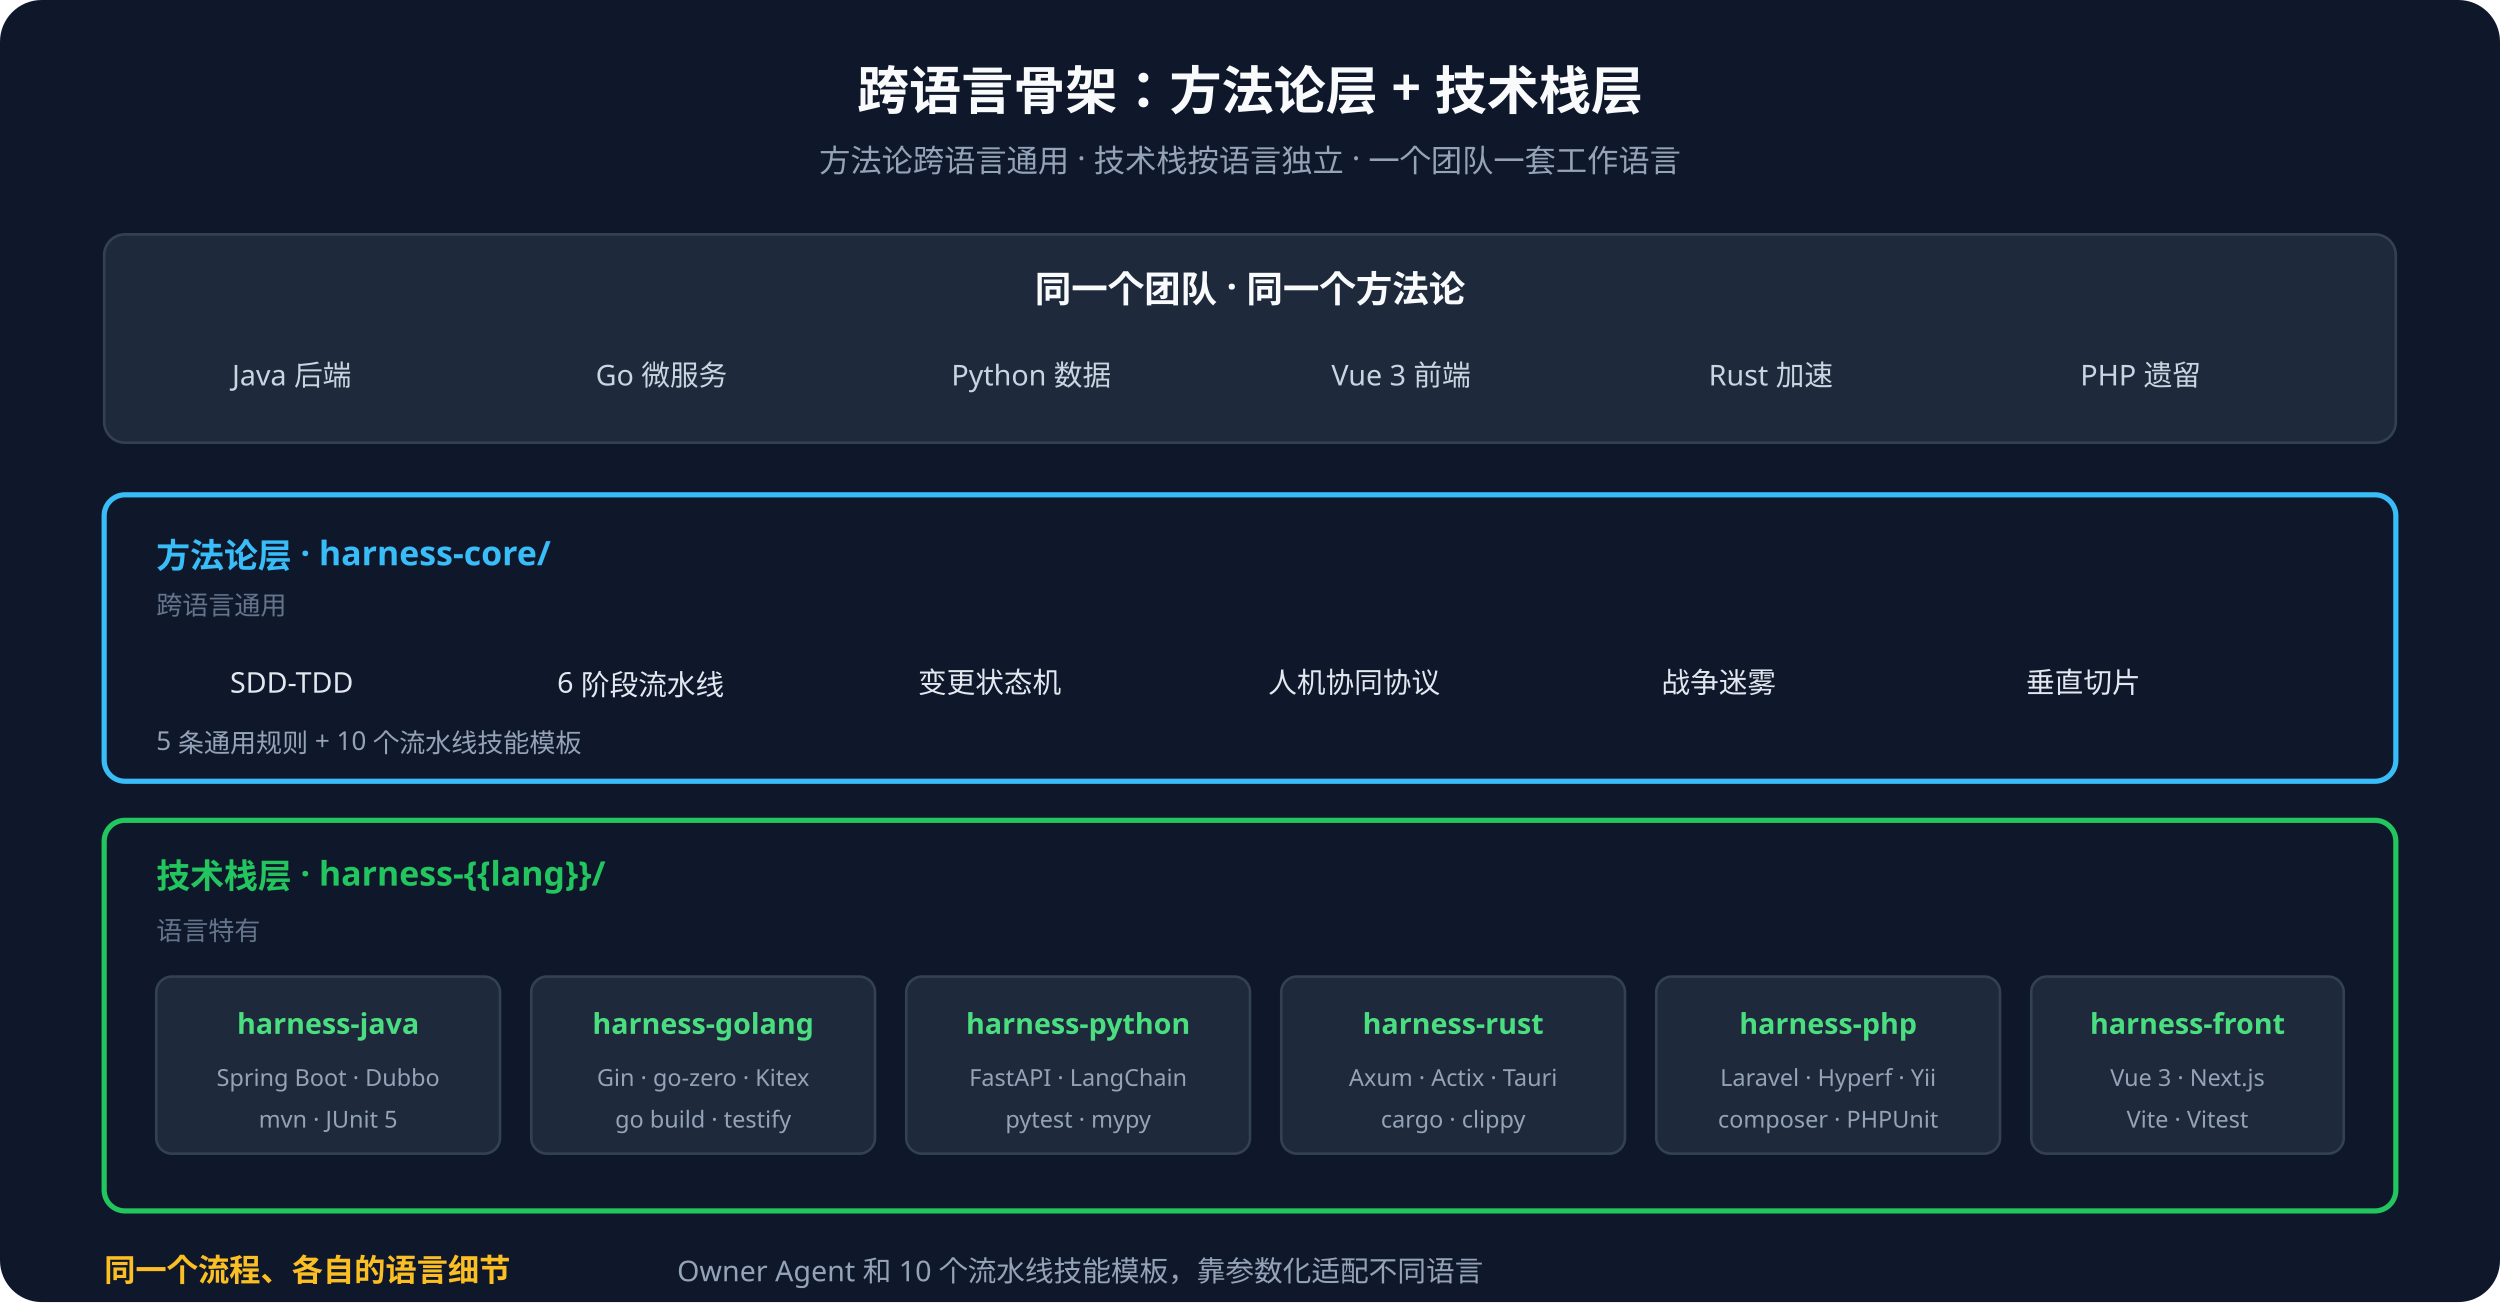
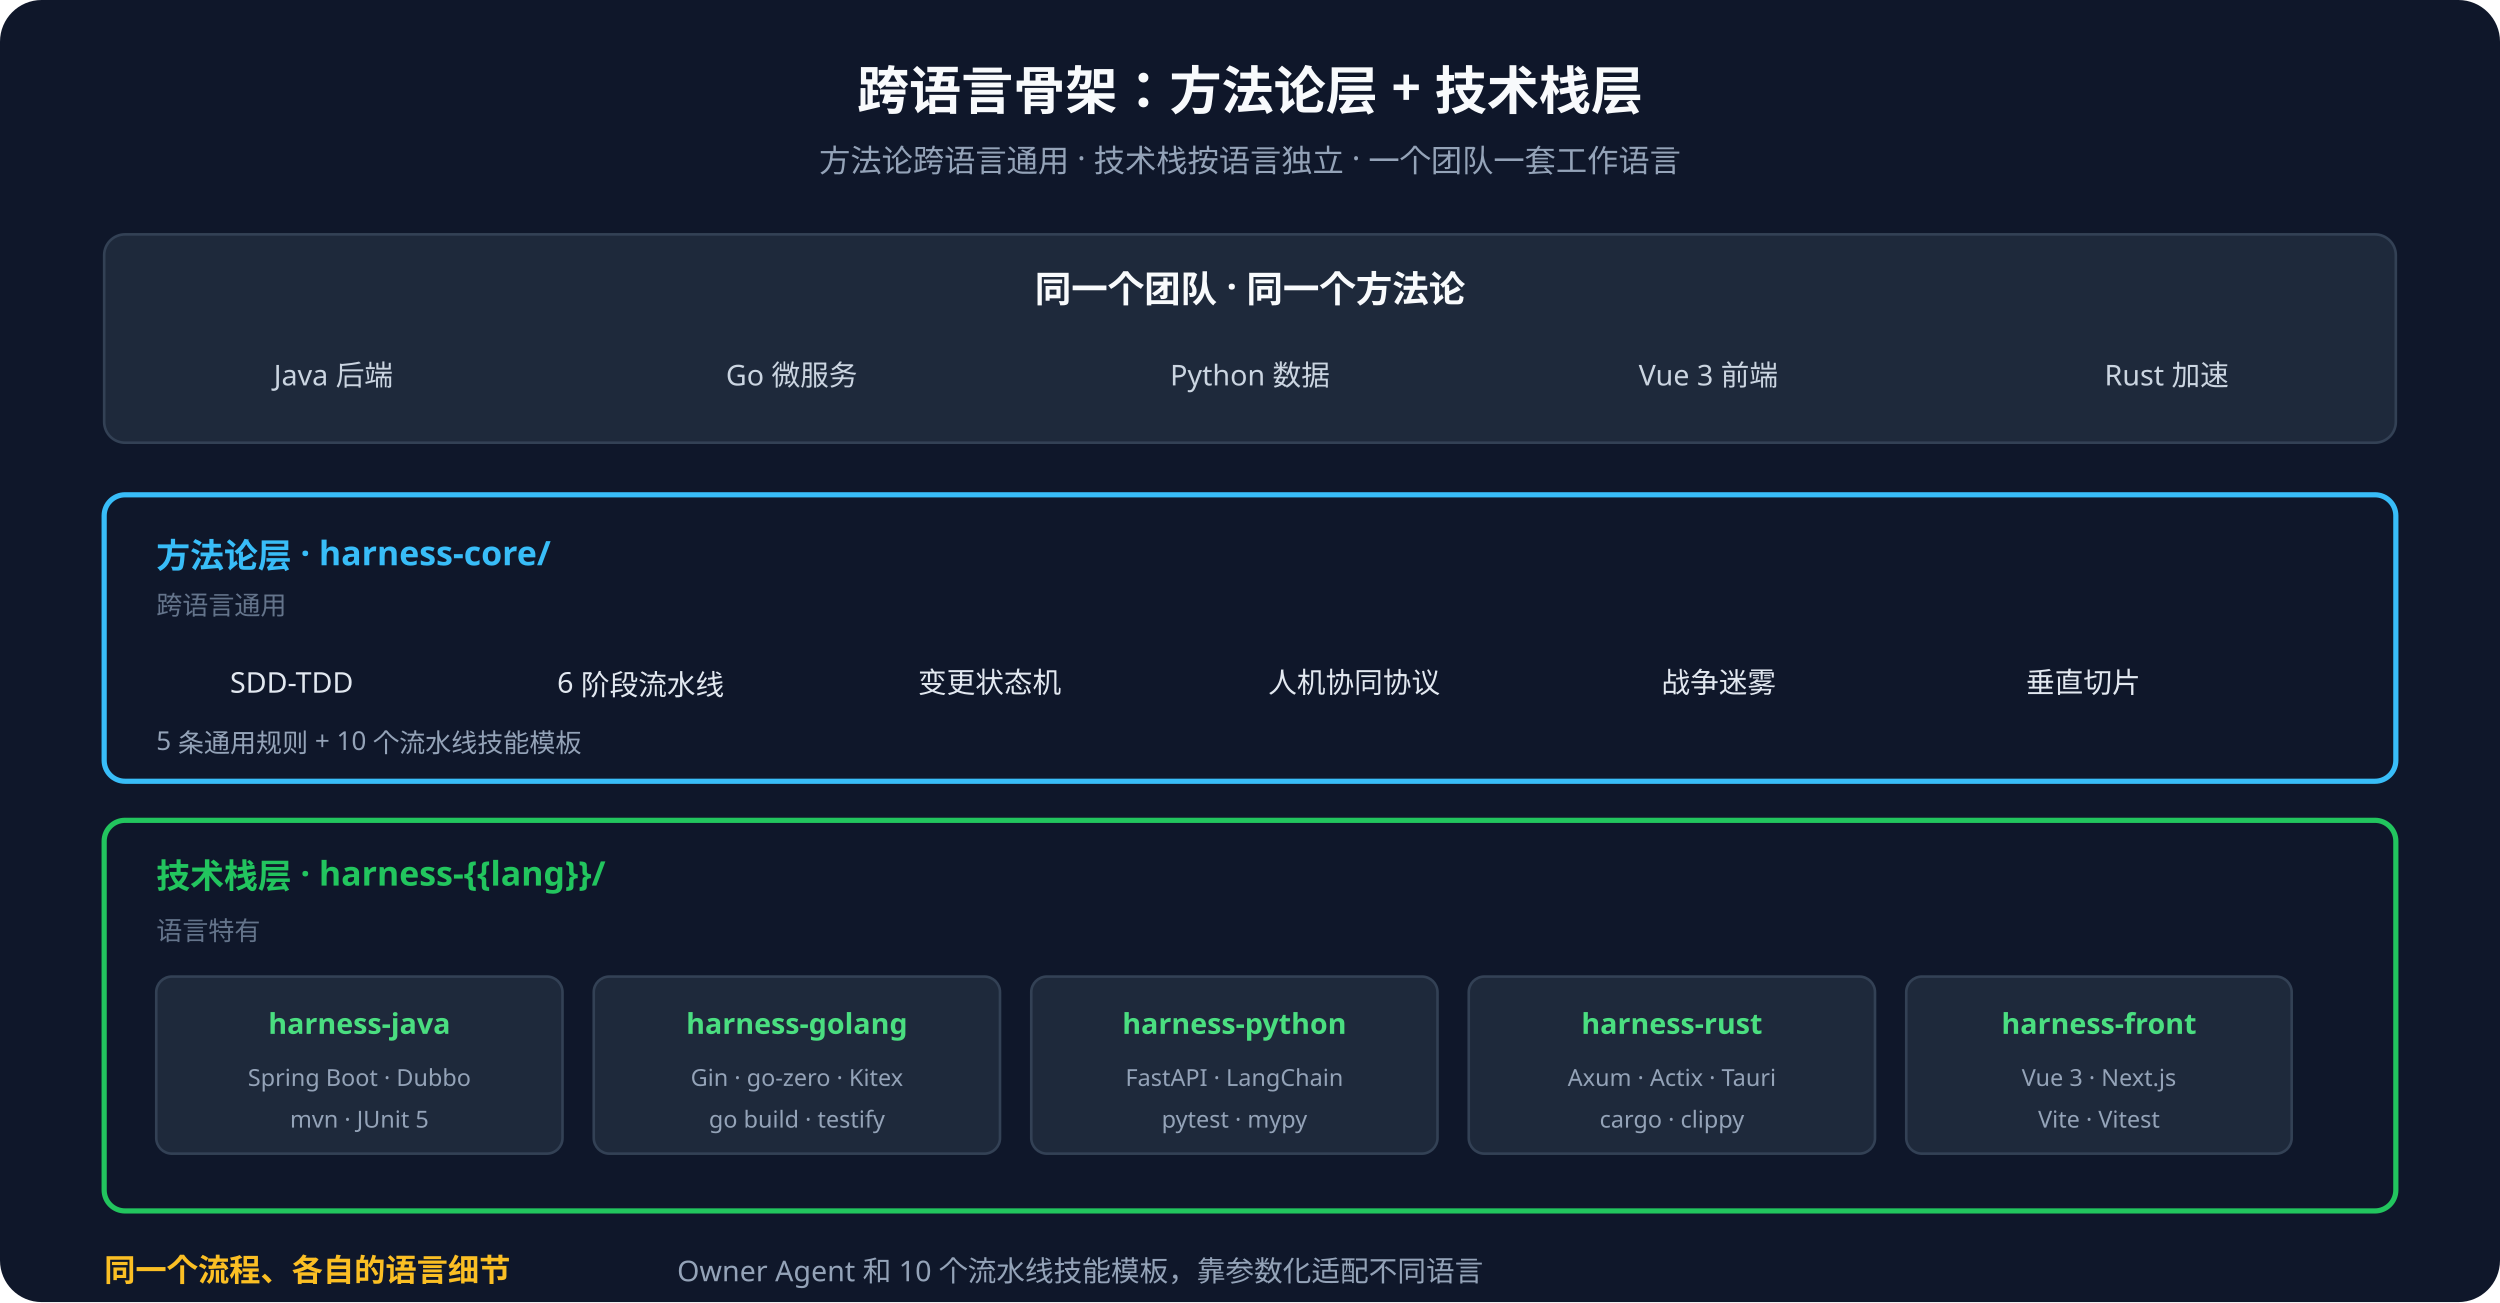
<svg xmlns="http://www.w3.org/2000/svg" viewBox="0 0 960 500" font-family="system-ui, 'Microsoft YaHei', sans-serif">
  <rect width="960" height="500" fill="#0f172a" rx="16" />
  <text x="480" y="42" text-anchor="middle" fill="#f8fafc" font-size="20" font-weight="700">跨语言骨架：方法论层 + 技术栈层</text>
  <text x="480" y="66" text-anchor="middle" fill="#94a3b8" font-size="12">方法论跨语言通用 · 技术栈按语言独立 · 一个团队一套工作语言</text>
  <g transform="translate(40,90)">
    <rect width="880" height="80" rx="8" fill="#1e293b" stroke="#334155" />
    <text x="440" y="26" text-anchor="middle" fill="#f8fafc" font-size="14" font-weight="700">同一个团队 · 同一个方法论</text>
    <g font-size="11" fill="#cbd5e1" text-anchor="middle">
-       <text x="72" y="58">Java 后端</text>
-       <text x="214" y="58">Go 微服务</text>
-       <text x="356" y="58">Python 数据</text>
-       <text x="498" y="58">Vue 3 前端</text>
-       <text x="640" y="58">Rust 加速</text>
-       <text x="782" y="58">PHP 遗留</text>
+       <text x="88" y="58">Java 后端</text>
+       <text x="264" y="58">Go 微服务</text>
+       <text x="440" y="58">Python 数据</text>
+       <text x="616" y="58">Vue 3 前端</text>
+       <text x="792" y="58">Rust 加速</text>
    </g>
  </g>
  <g transform="translate(40,190)">
    <rect width="880" height="110" rx="8" fill="#0f172a" stroke="#38bdf8" stroke-width="2" />
    <text x="20" y="28" fill="#38bdf8" font-size="13" font-weight="700">方法论层 · harness-core/</text>
    <text x="20" y="46" fill="#64748b" font-size="10">跨语言通用</text>
    <g font-size="11" fill="#e2e8f0" text-anchor="middle">
      <text x="72" y="76">SDD-TDD</text>
      <text x="206" y="76">6 阶段流水线</text>
      <text x="340" y="76">变更状态机</text>
      <text x="480" y="76">人机协同协议</text>
      <text x="620" y="76">战争迷雾</text>
      <text x="760" y="76">垂直切片</text>
    </g>
    <text x="20" y="98" fill="#94a3b8" font-size="10">5 条通用规则 + 10 个流水线技能模板</text>
  </g>
  <g transform="translate(40,315)">
    <rect width="880" height="150" rx="8" fill="#0f172a" stroke="#22c55e" stroke-width="2" />
    <text x="20" y="26" fill="#22c55e" font-size="13" font-weight="700">技术栈层 · harness-{{lang}}/</text>
    <text x="20" y="46" fill="#64748b" font-size="10">语言特有</text>
    <g transform="translate(20,60)">
-       <rect width="132" height="68" rx="6" fill="#1e293b" stroke="#334155" />
-       <text x="66" y="22" text-anchor="middle" fill="#4ade80" font-size="11" font-weight="700">harness-java</text>
-       <text x="66" y="42" text-anchor="middle" fill="#94a3b8" font-size="9">Spring Boot · Dubbo</text>
-       <text x="66" y="58" text-anchor="middle" fill="#94a3b8" font-size="9">mvn · JUnit 5</text>
+       <rect width="156" height="68" rx="6" fill="#1e293b" stroke="#334155" />
+       <text x="78" y="22" text-anchor="middle" fill="#4ade80" font-size="11" font-weight="700">harness-java</text>
+       <text x="78" y="42" text-anchor="middle" fill="#94a3b8" font-size="9">Spring Boot · Dubbo</text>
+       <text x="78" y="58" text-anchor="middle" fill="#94a3b8" font-size="9">mvn · JUnit 5</text>
    </g>
-     <g transform="translate(164,60)">
-       <rect width="132" height="68" rx="6" fill="#1e293b" stroke="#334155" />
-       <text x="66" y="22" text-anchor="middle" fill="#4ade80" font-size="11" font-weight="700">harness-golang</text>
-       <text x="66" y="42" text-anchor="middle" fill="#94a3b8" font-size="9">Gin · go-zero · Kitex</text>
-       <text x="66" y="58" text-anchor="middle" fill="#94a3b8" font-size="9">go build · testify</text>
+     <g transform="translate(188,60)">
+       <rect width="156" height="68" rx="6" fill="#1e293b" stroke="#334155" />
+       <text x="78" y="22" text-anchor="middle" fill="#4ade80" font-size="11" font-weight="700">harness-golang</text>
+       <text x="78" y="42" text-anchor="middle" fill="#94a3b8" font-size="9">Gin · go-zero · Kitex</text>
+       <text x="78" y="58" text-anchor="middle" fill="#94a3b8" font-size="9">go build · testify</text>
    </g>
-     <g transform="translate(308,60)">
-       <rect width="132" height="68" rx="6" fill="#1e293b" stroke="#334155" />
-       <text x="66" y="22" text-anchor="middle" fill="#4ade80" font-size="11" font-weight="700">harness-python</text>
-       <text x="66" y="42" text-anchor="middle" fill="#94a3b8" font-size="9">FastAPI · LangChain</text>
-       <text x="66" y="58" text-anchor="middle" fill="#94a3b8" font-size="9">pytest · mypy</text>
+     <g transform="translate(356,60)">
+       <rect width="156" height="68" rx="6" fill="#1e293b" stroke="#334155" />
+       <text x="78" y="22" text-anchor="middle" fill="#4ade80" font-size="11" font-weight="700">harness-python</text>
+       <text x="78" y="42" text-anchor="middle" fill="#94a3b8" font-size="9">FastAPI · LangChain</text>
+       <text x="78" y="58" text-anchor="middle" fill="#94a3b8" font-size="9">pytest · mypy</text>
    </g>
-     <g transform="translate(452,60)">
-       <rect width="132" height="68" rx="6" fill="#1e293b" stroke="#334155" />
-       <text x="66" y="22" text-anchor="middle" fill="#4ade80" font-size="11" font-weight="700">harness-rust</text>
-       <text x="66" y="42" text-anchor="middle" fill="#94a3b8" font-size="9">Axum · Actix · Tauri</text>
-       <text x="66" y="58" text-anchor="middle" fill="#94a3b8" font-size="9">cargo · clippy</text>
+     <g transform="translate(524,60)">
+       <rect width="156" height="68" rx="6" fill="#1e293b" stroke="#334155" />
+       <text x="78" y="22" text-anchor="middle" fill="#4ade80" font-size="11" font-weight="700">harness-rust</text>
+       <text x="78" y="42" text-anchor="middle" fill="#94a3b8" font-size="9">Axum · Actix · Tauri</text>
+       <text x="78" y="58" text-anchor="middle" fill="#94a3b8" font-size="9">cargo · clippy</text>
    </g>
-     <g transform="translate(596,60)">
-       <rect width="132" height="68" rx="6" fill="#1e293b" stroke="#334155" />
-       <text x="66" y="22" text-anchor="middle" fill="#4ade80" font-size="11" font-weight="700">harness-php</text>
-       <text x="66" y="42" text-anchor="middle" fill="#94a3b8" font-size="9">Laravel · Hyperf · Yii</text>
-       <text x="66" y="58" text-anchor="middle" fill="#94a3b8" font-size="9">composer · PHPUnit</text>
-     </g>
-     <g transform="translate(740,60)">
-       <rect width="120" height="68" rx="6" fill="#1e293b" stroke="#334155" />
-       <text x="60" y="22" text-anchor="middle" fill="#4ade80" font-size="11" font-weight="700">harness-front</text>
-       <text x="60" y="42" text-anchor="middle" fill="#94a3b8" font-size="9">Vue 3 · Next.js</text>
-       <text x="60" y="58" text-anchor="middle" fill="#94a3b8" font-size="9">Vite · Vitest</text>
+     <g transform="translate(692,60)">
+       <rect width="148" height="68" rx="6" fill="#1e293b" stroke="#334155" />
+       <text x="74" y="22" text-anchor="middle" fill="#4ade80" font-size="11" font-weight="700">harness-front</text>
+       <text x="74" y="42" text-anchor="middle" fill="#94a3b8" font-size="9">Vue 3 · Next.js</text>
+       <text x="74" y="58" text-anchor="middle" fill="#94a3b8" font-size="9">Vite · Vitest</text>
    </g>
  </g>
  <g transform="translate(40,492)">
    <text x="0" y="0" fill="#fbbf24" font-size="12" font-weight="700">同一个流程、各自的语言细节</text>
    <text x="220" y="0" fill="#94a3b8" font-size="11">Owner Agent 和 10 个流水线技能模板，靠参数化适配不同语言</text>
  </g>
</svg>
